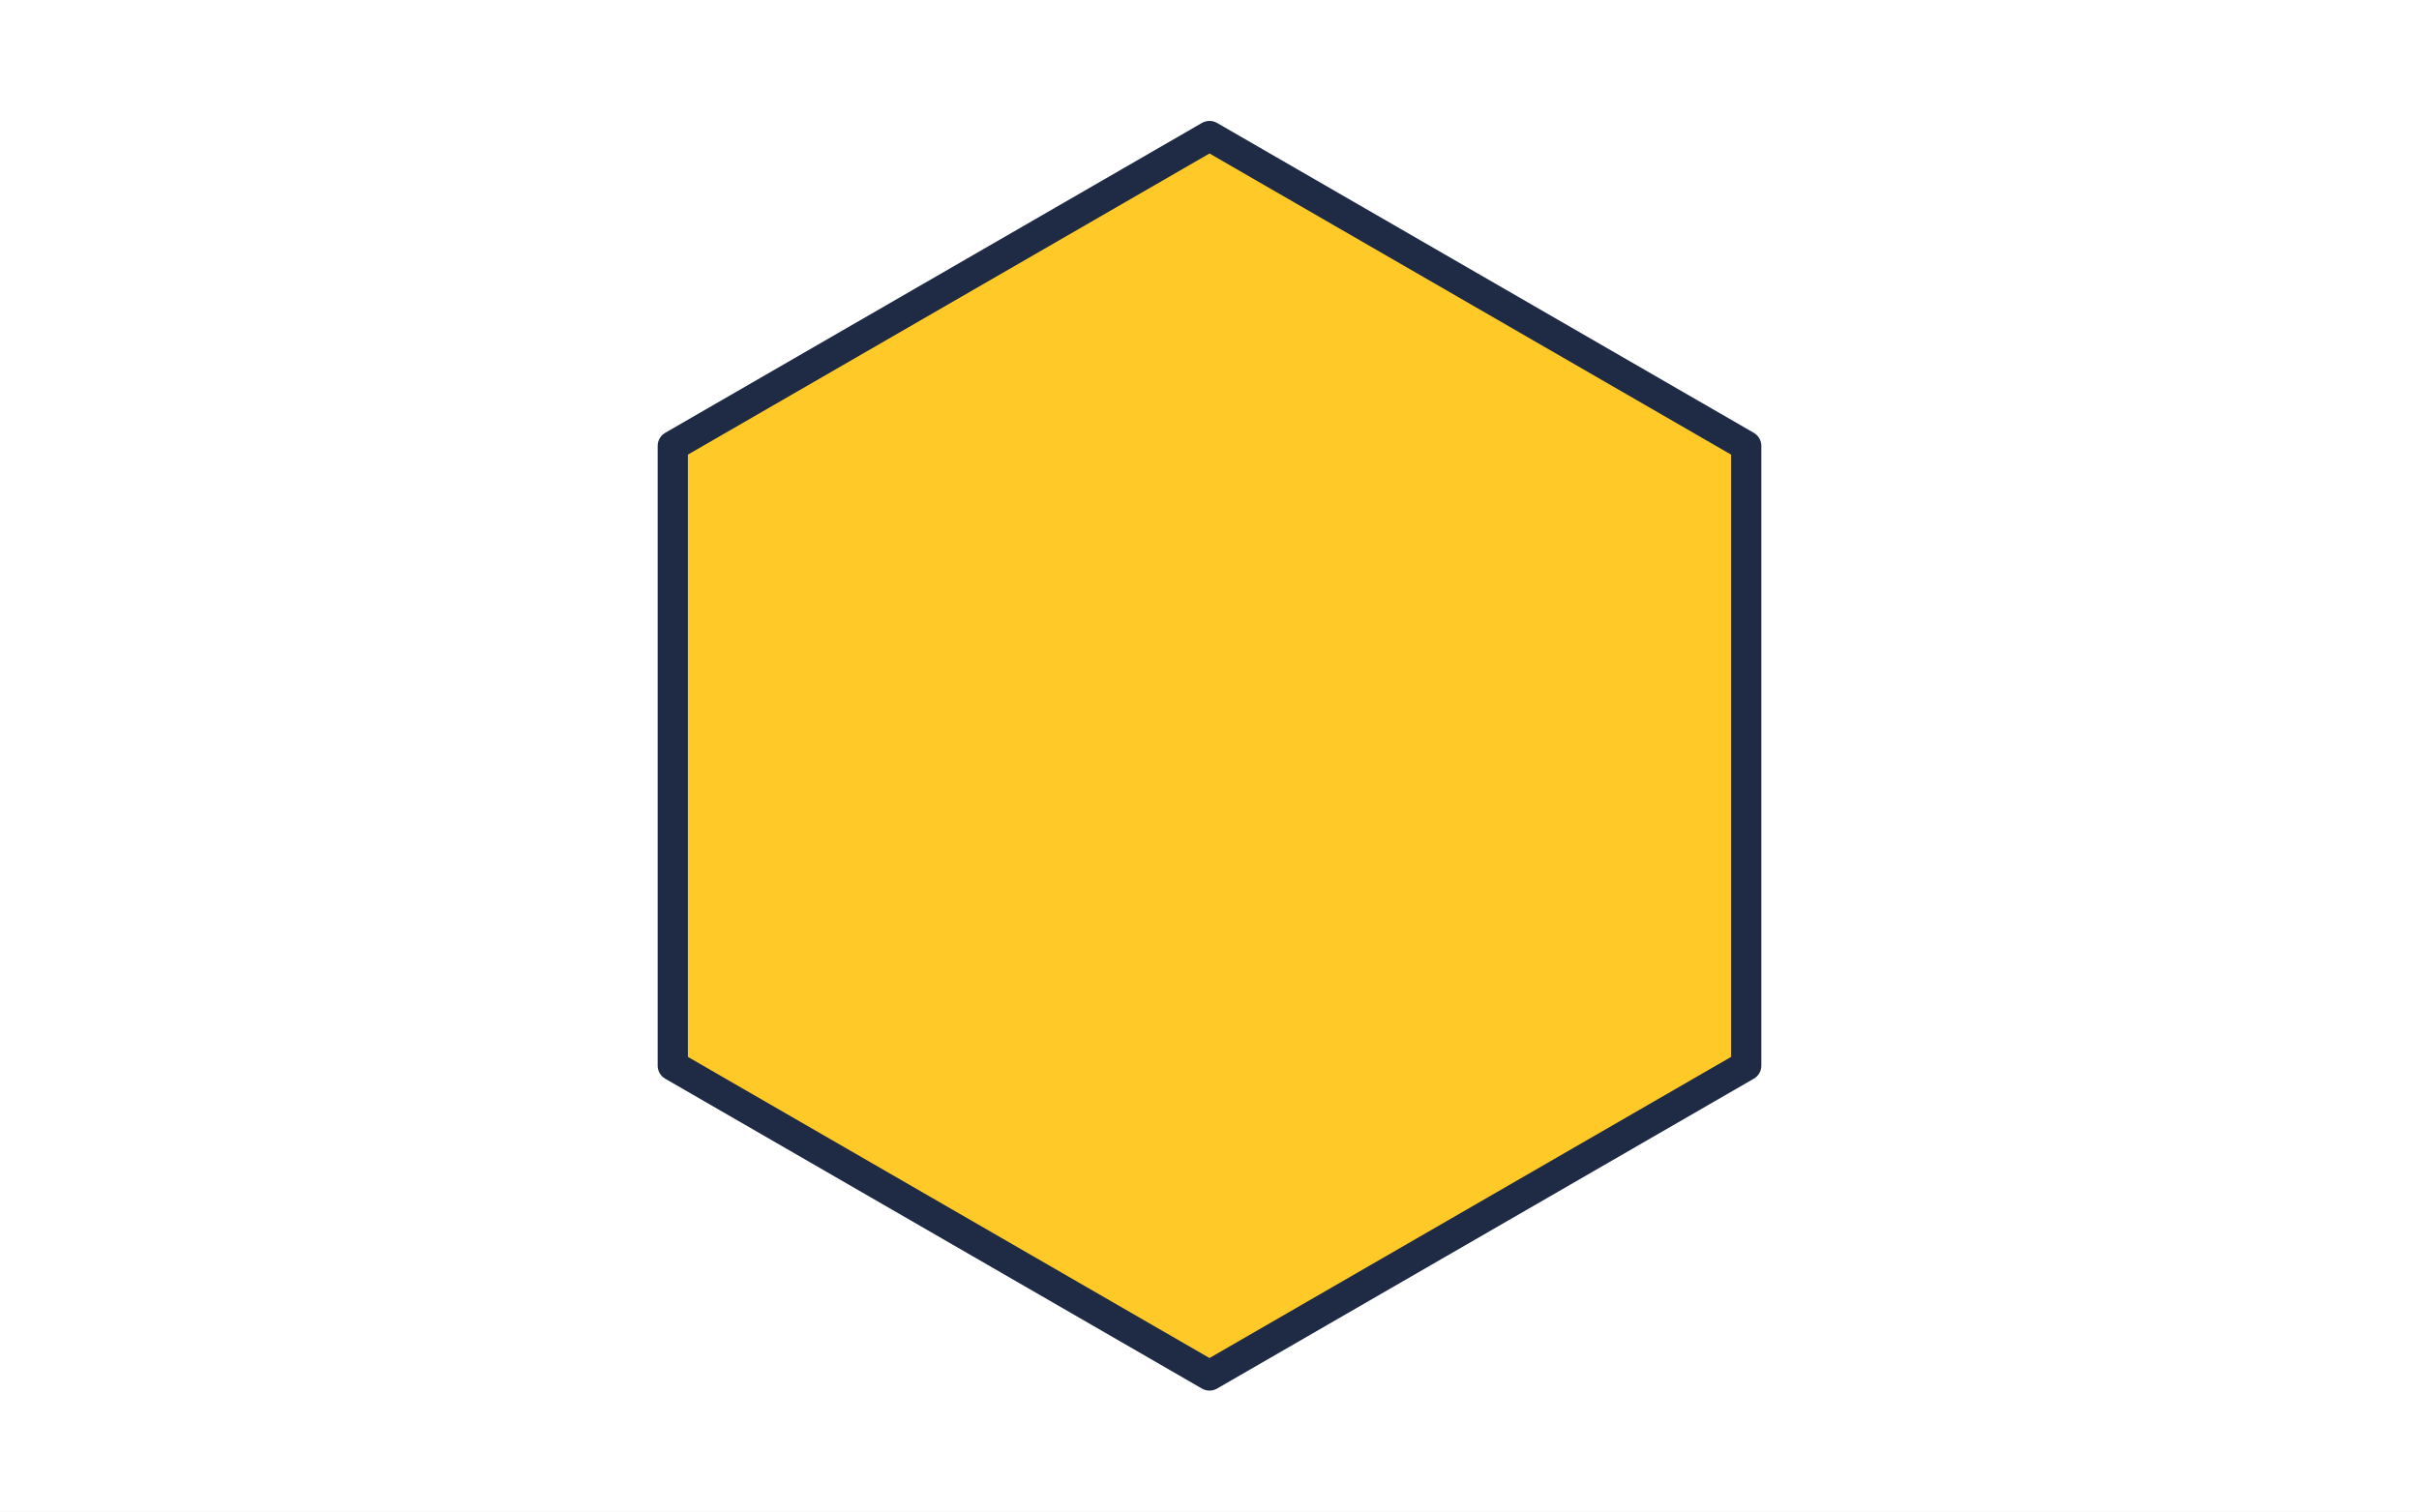
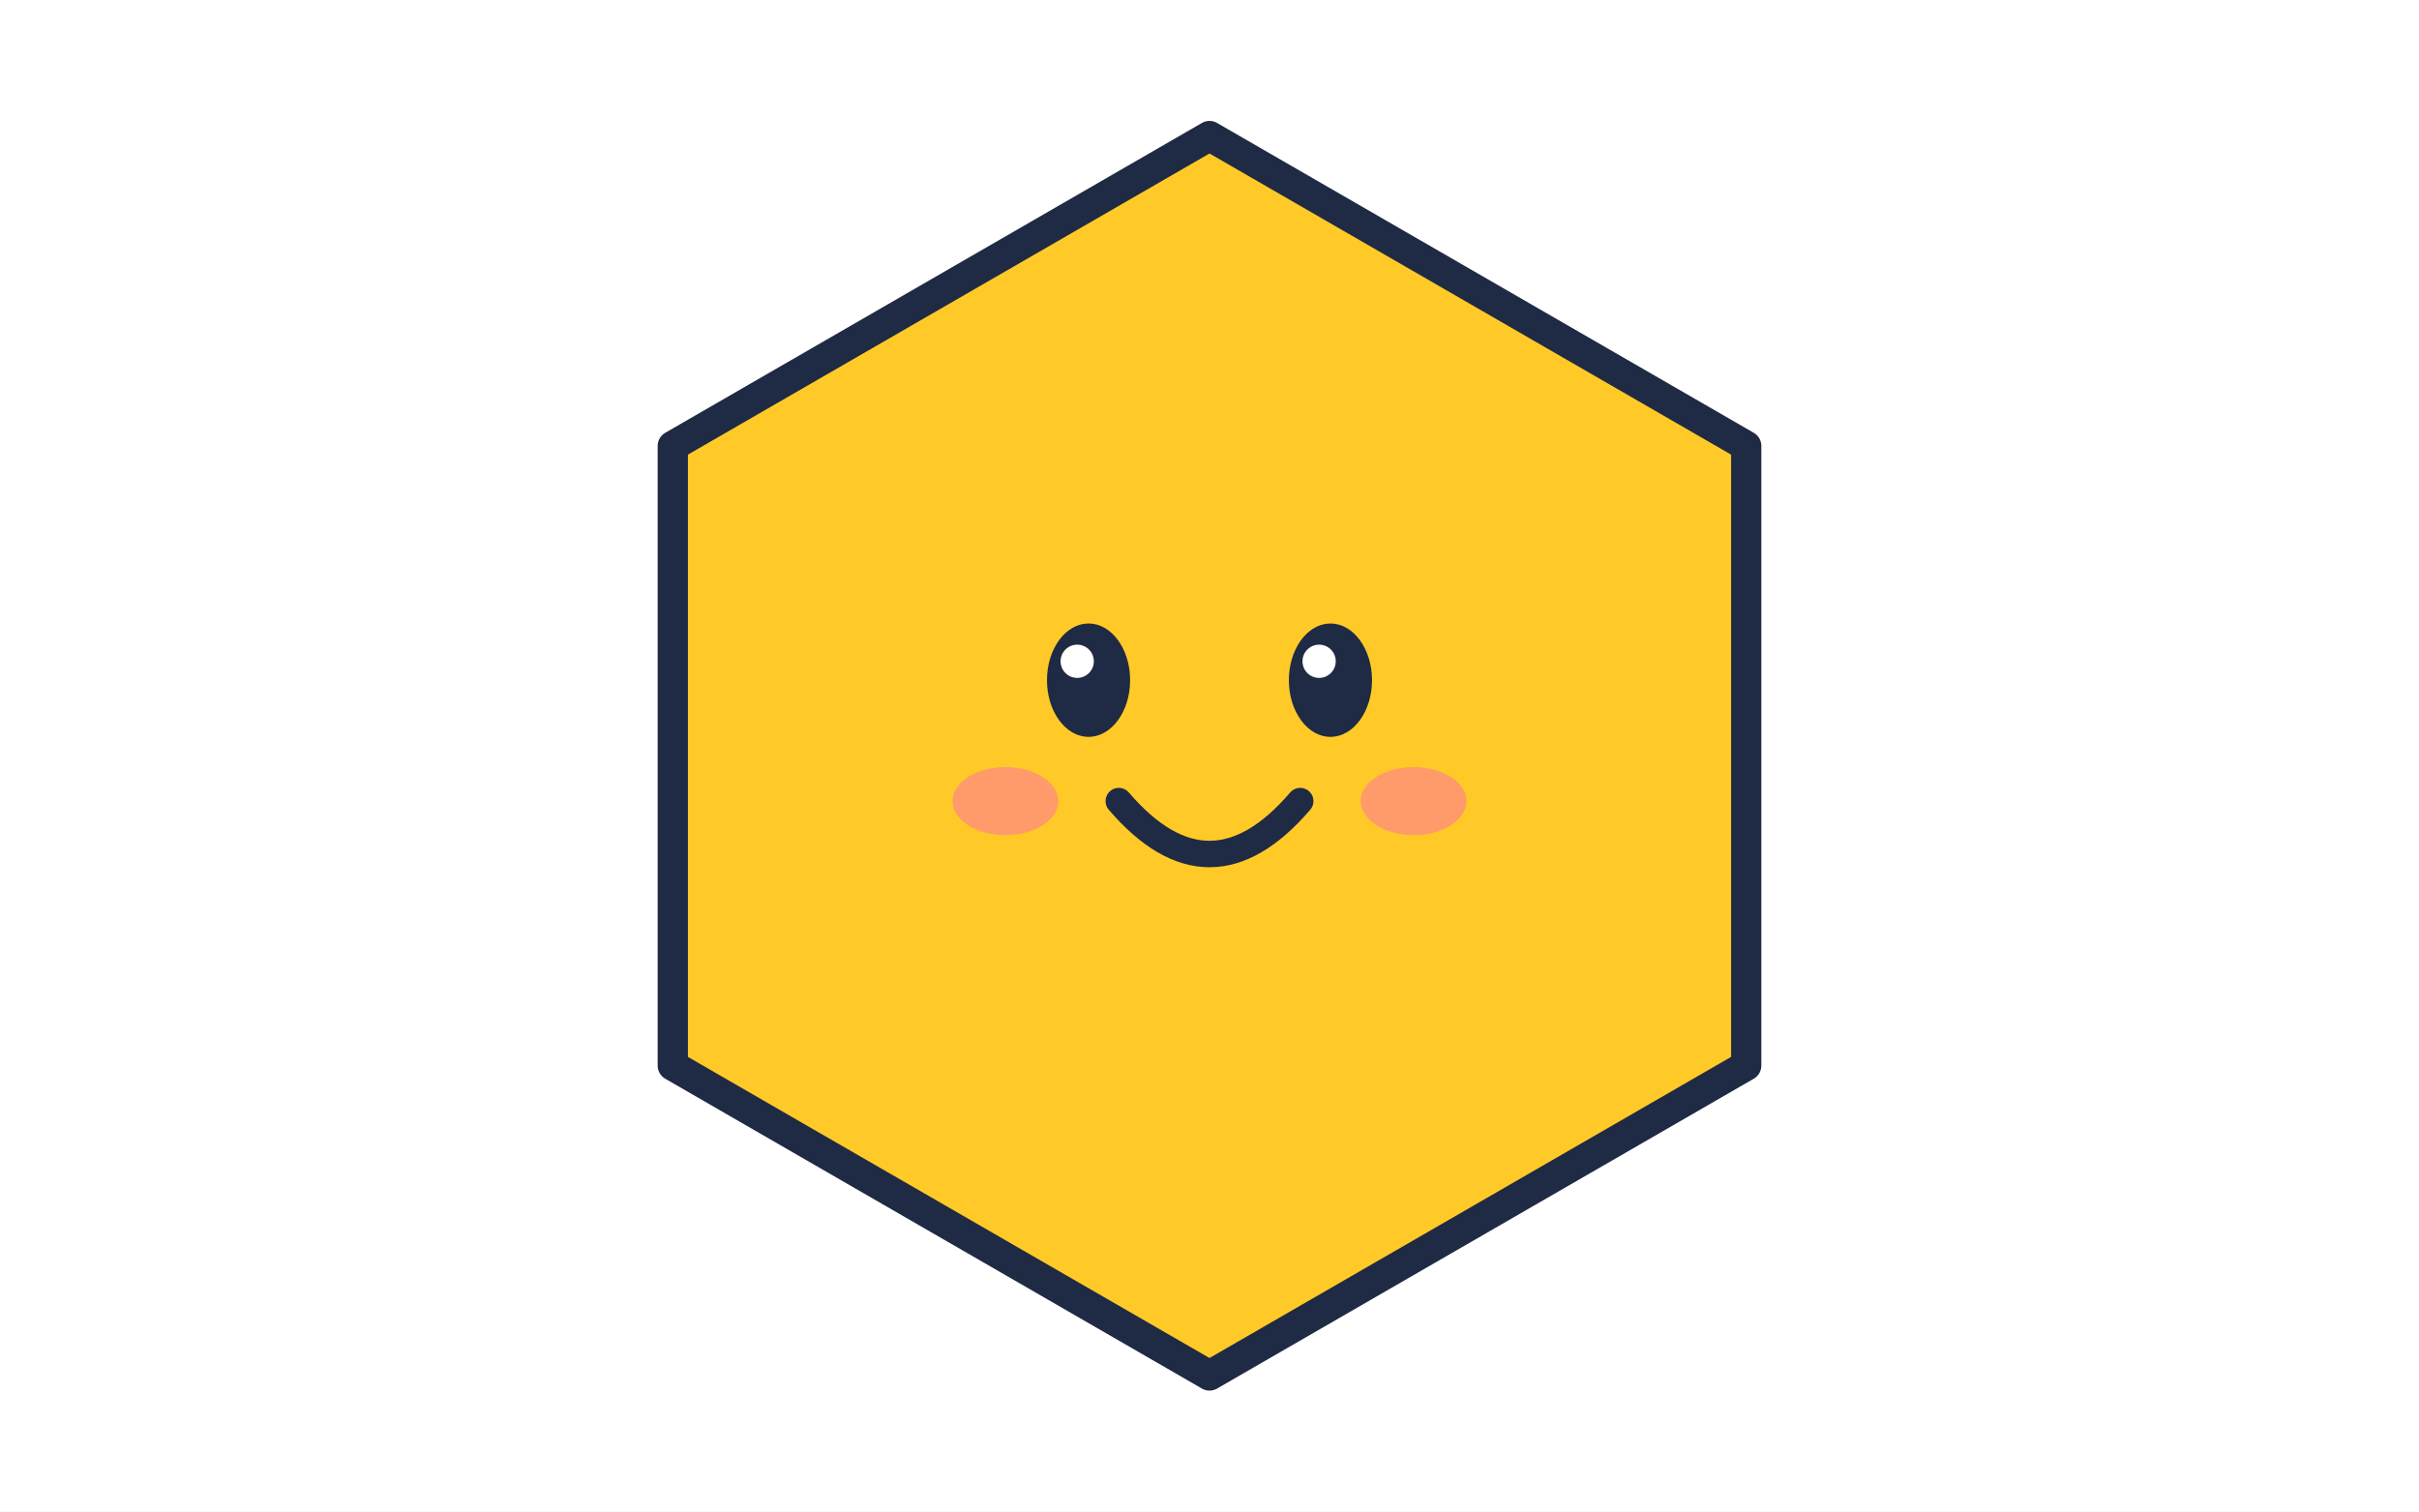
<svg xmlns="http://www.w3.org/2000/svg" viewBox="0 0 320 200" width="320" height="200">
  <defs />
  <rect width="320" height="200" fill="#ffffff" />
  <polygon points="231.0,141.0 160.0,182.0 89.0,141.0 89.0,59.0 160.0,18.0 231.0,59.0" fill="#ffca28" stroke="#1f2a44" stroke-width="4" stroke-linejoin="round" />
+   <g class="face">
+     <ellipse cx="144.0" cy="90.0" rx="5.5" ry="7.5" fill="#1f2a44" />
+     <circle cx="142.5" cy="87.5" r="2.2" fill="#fff" />
+     <ellipse cx="176.0" cy="90.0" rx="5.5" ry="7.5" fill="#1f2a44" />
+     <circle cx="174.5" cy="87.5" r="2.2" fill="#fff" />
+     <ellipse cx="133.0" cy="106.0" rx="7.0" ry="4.5" fill="#ff8a80" opacity=".75" />
+     <ellipse cx="187.0" cy="106.0" rx="7.0" ry="4.5" fill="#ff8a80" opacity=".75" />
+     <path d="M148.0,106.0 Q160.0,120.0 172.0,106.0" fill="none" stroke="#1f2a44" stroke-width="3.5" stroke-linecap="round" />
+   </g>
</svg>
